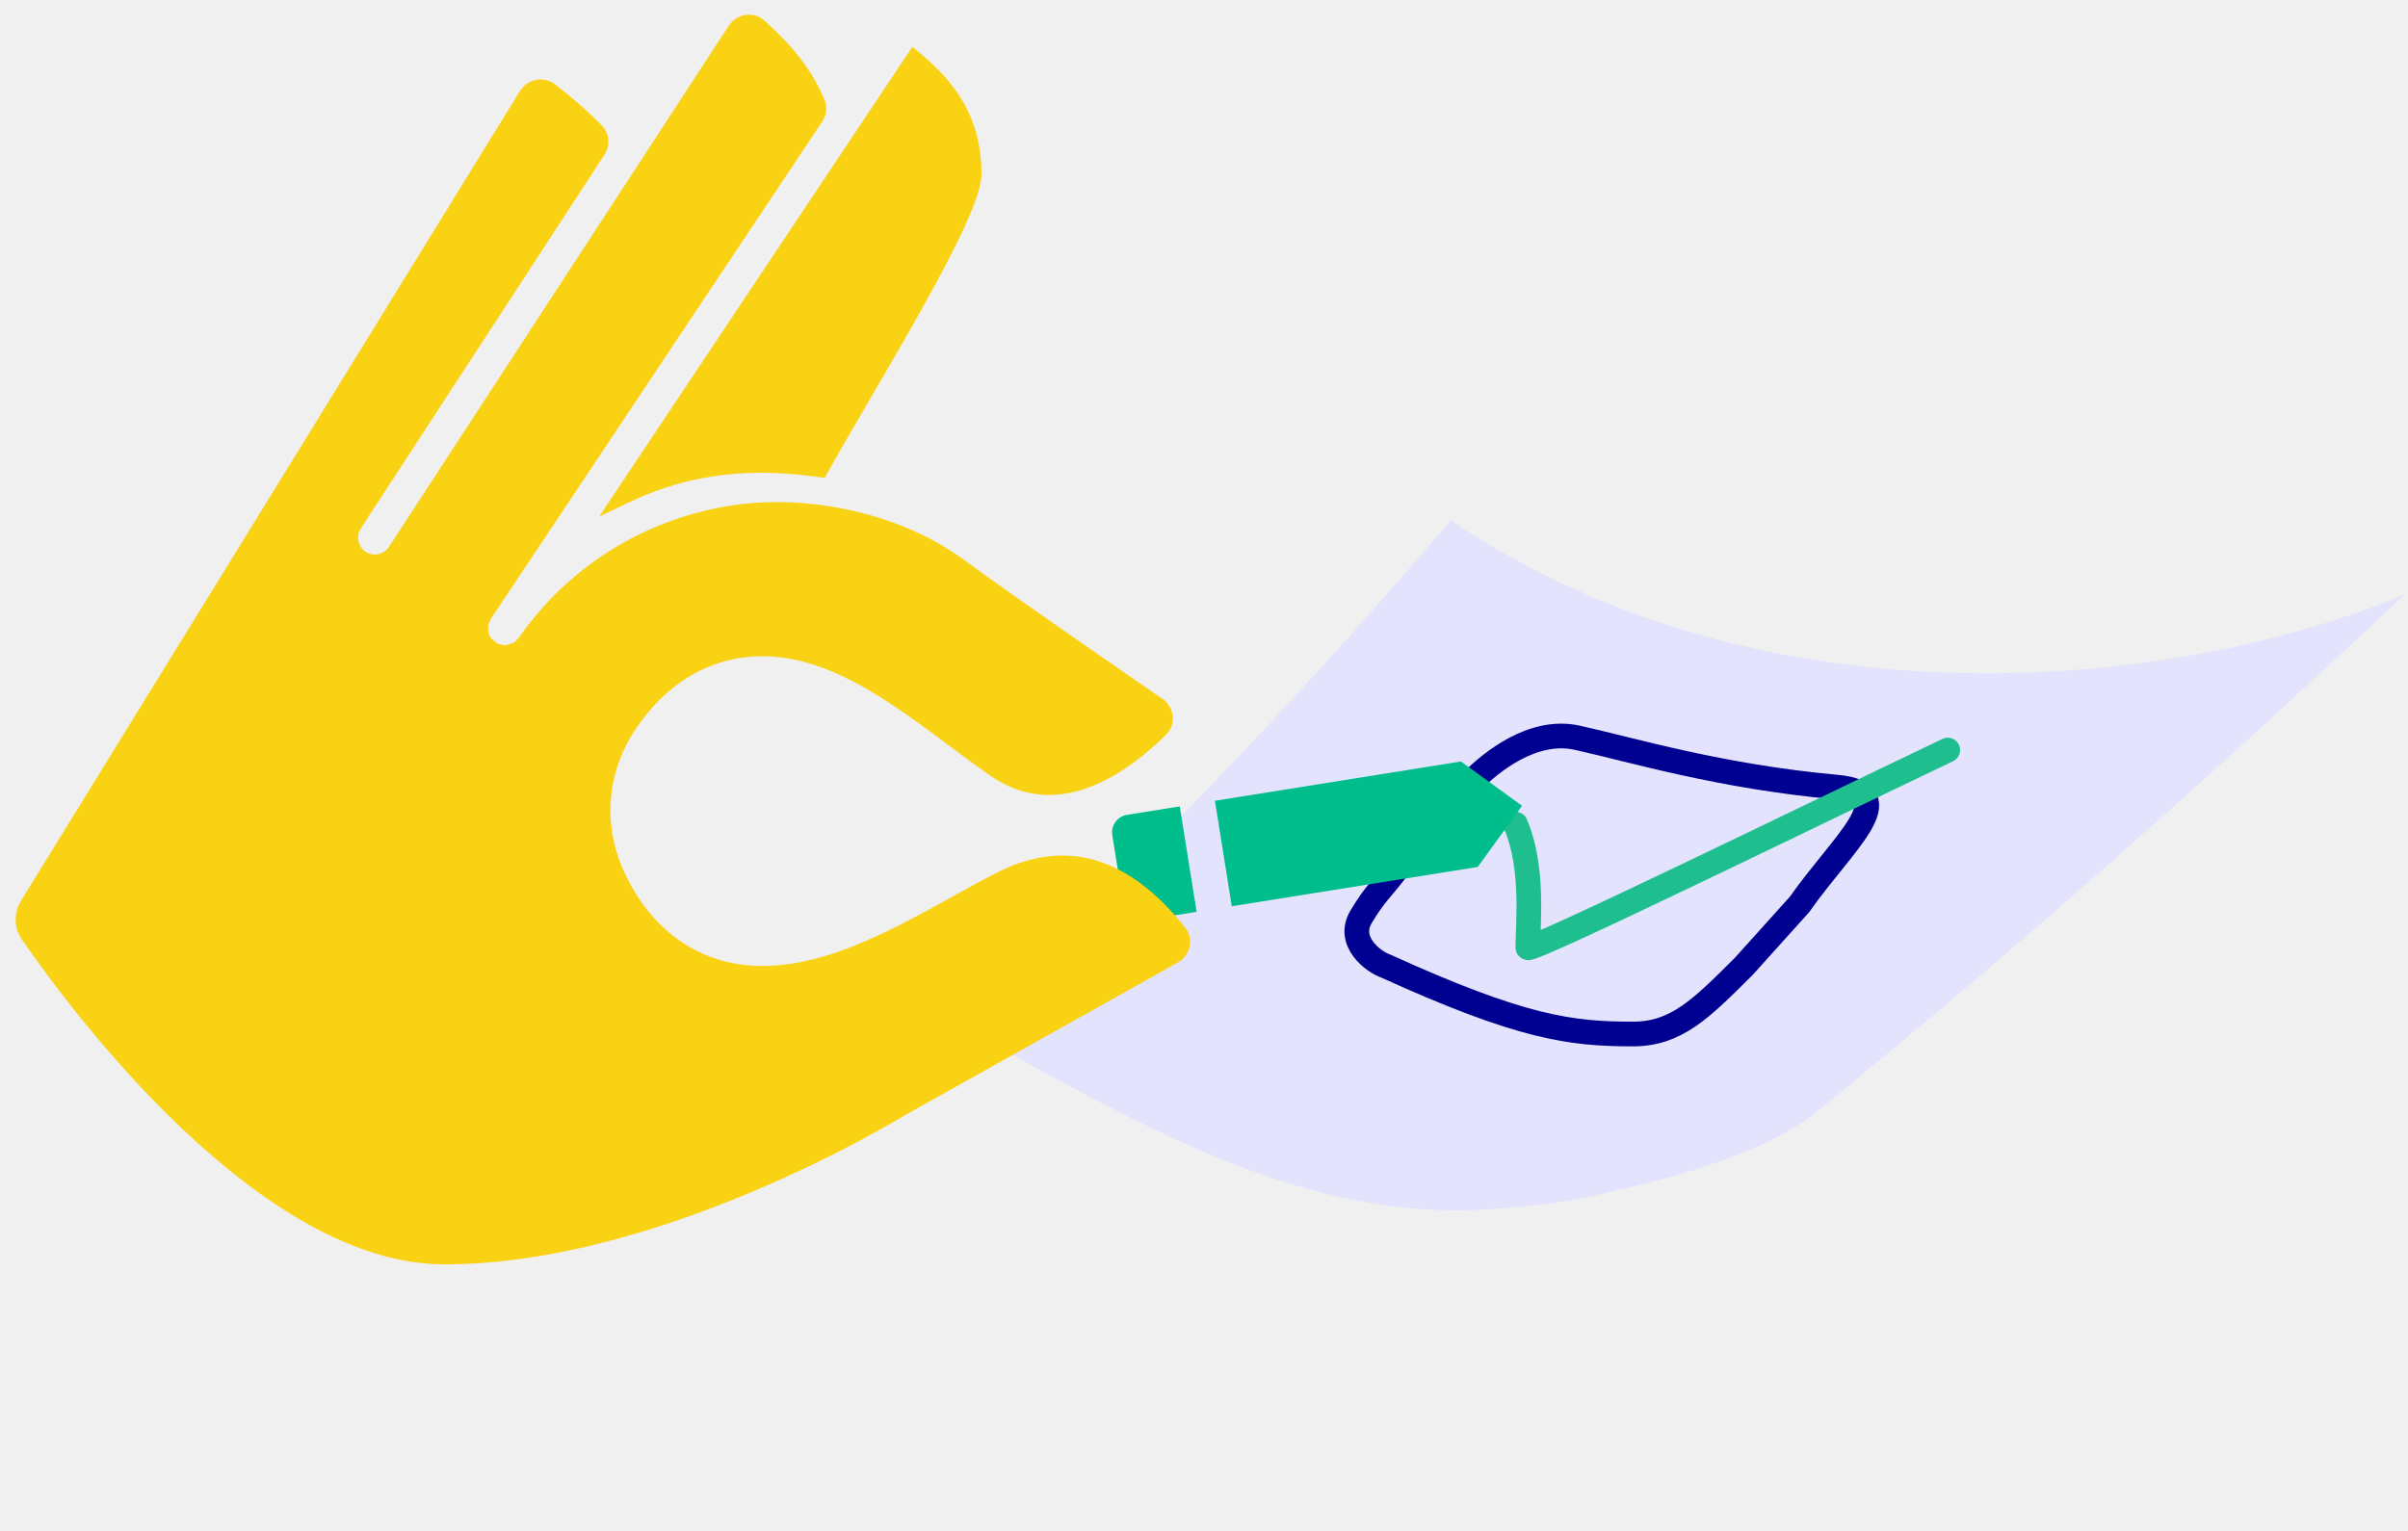
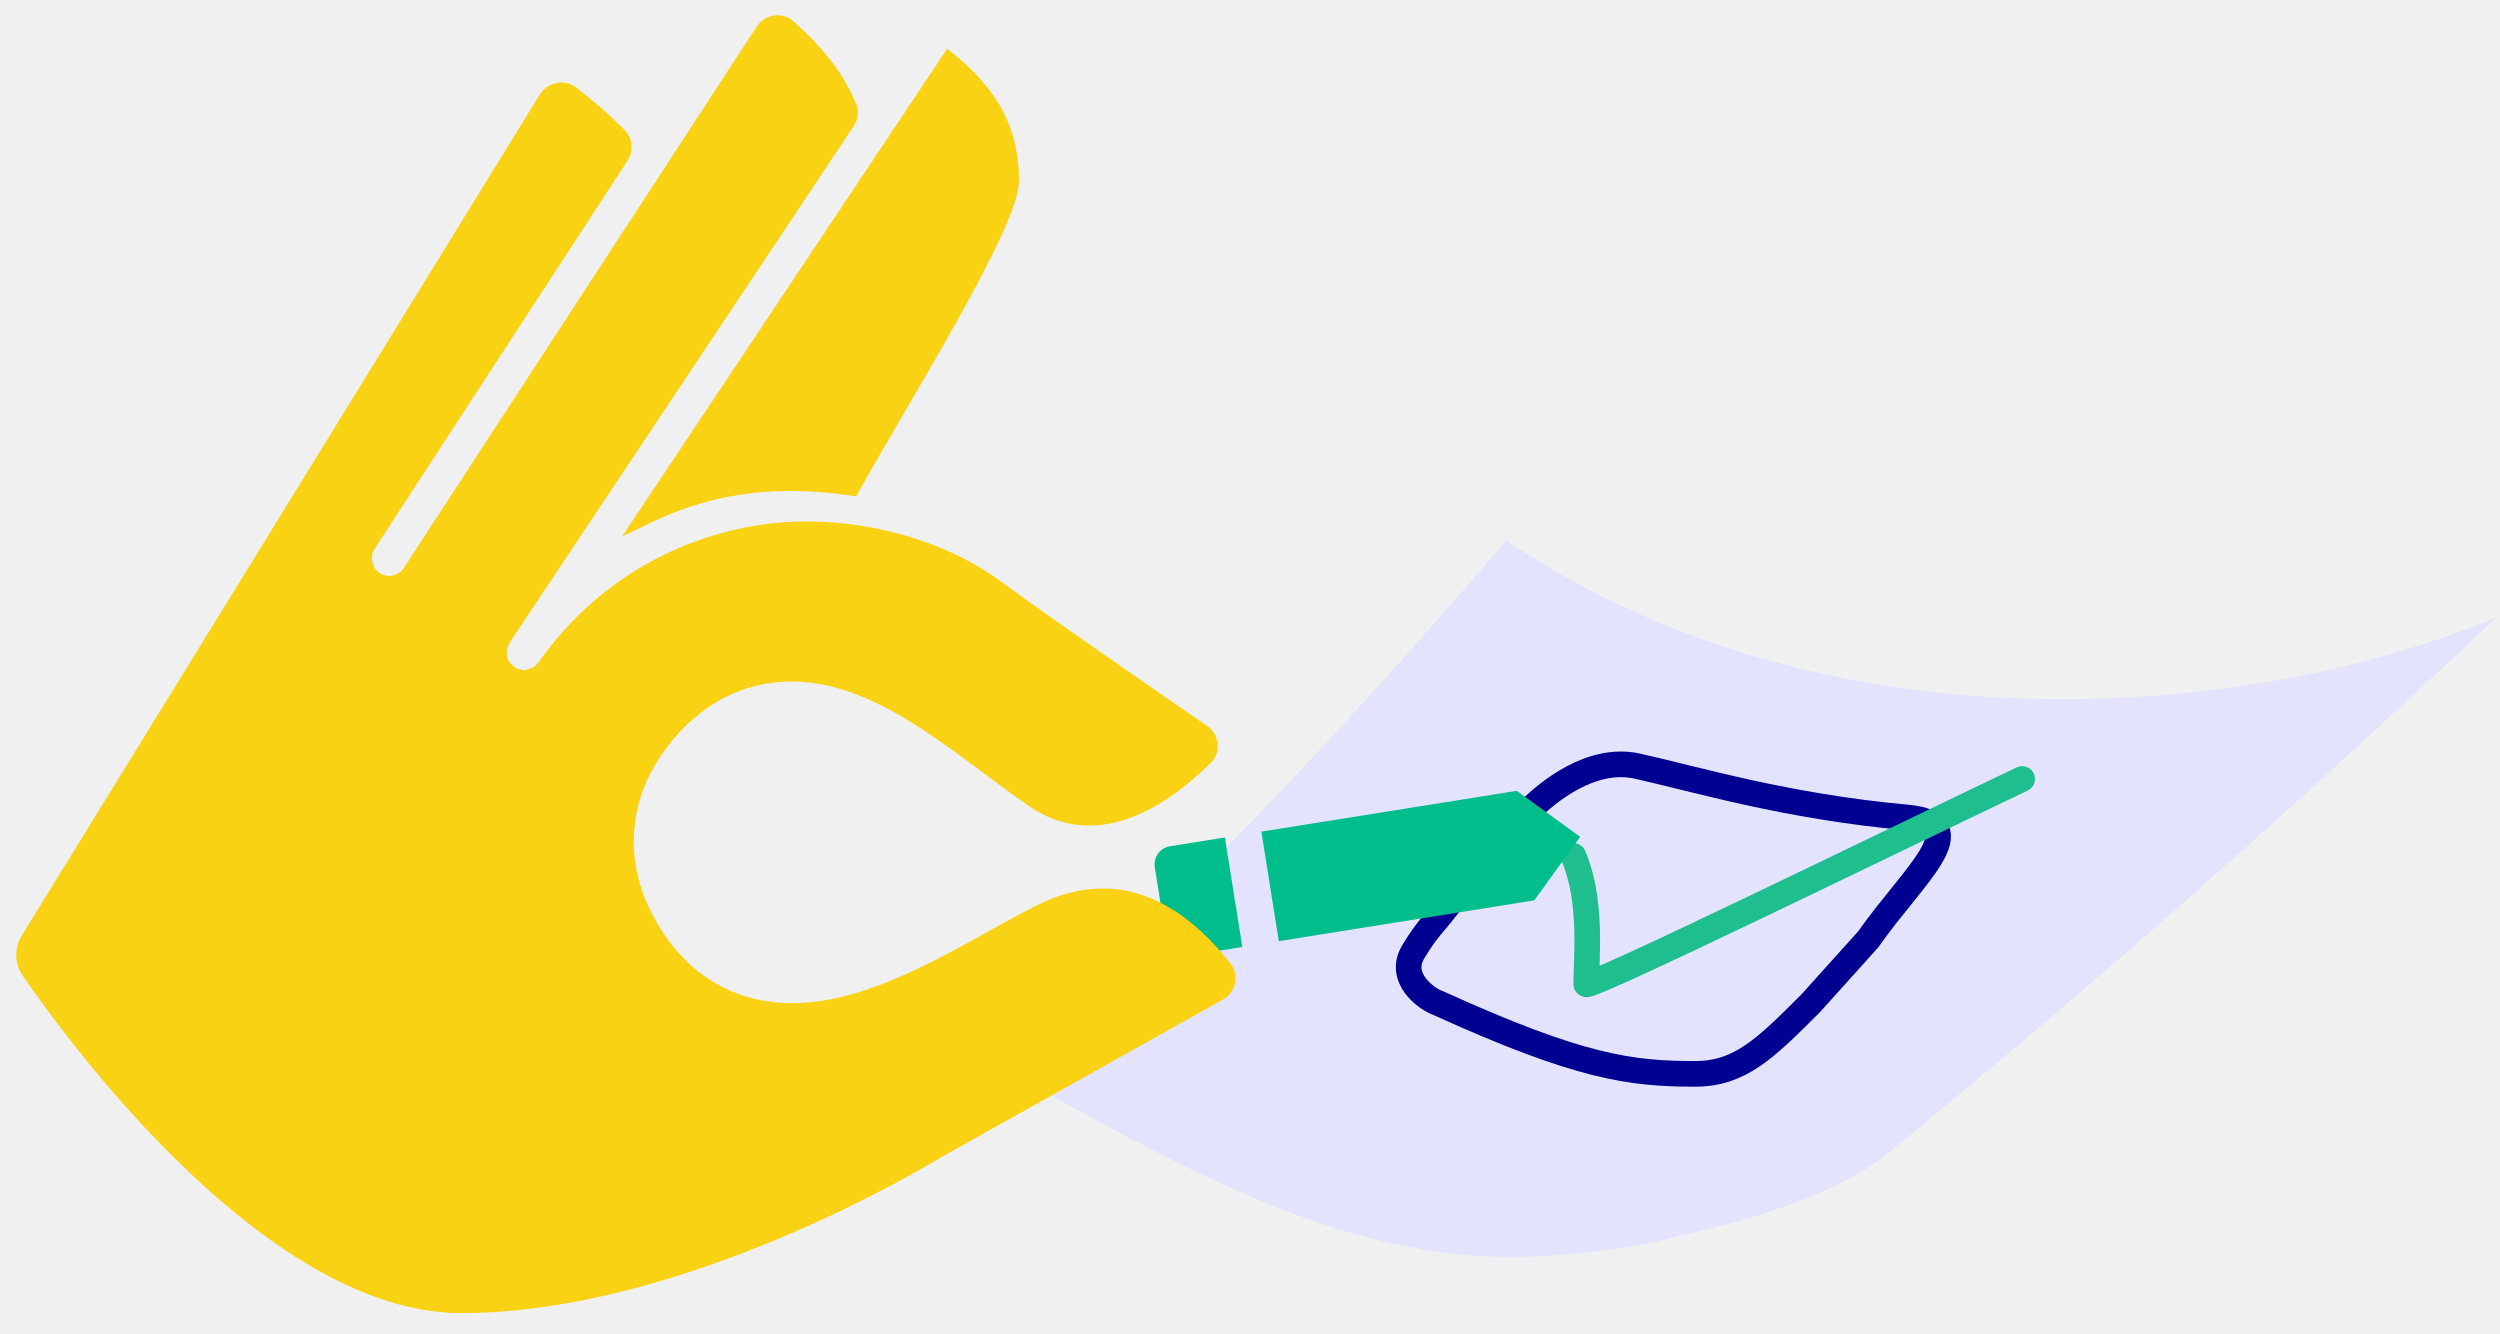
- <svg xmlns="http://www.w3.org/2000/svg" width="195" height="124" viewBox="0 0 195 124" fill="none">
+ <svg xmlns="http://www.w3.org/2000/svg" width="195" height="104" viewBox="0 0 195 104" fill="none">
  <path d="M194.727 48.164C175.571 56.097 142.697 59.149 117.494 42.155C102.218 59.994 89.04 73.296 77.678 83.023C94.009 92.225 107.046 99.481 122.405 97.798C125.54 97.56 128.208 97.121 130.484 96.514C138.174 94.897 144.217 92.436 146.938 90.208C155.421 83.266 170.743 70.672 194.727 48.164Z" fill="#E3E3FD" />
  <path d="M119.227 63.261C120.727 61.761 124.127 58.961 127.727 59.761C132.227 60.761 139.266 62.901 148.727 63.761C154.228 64.261 149.229 68.261 145.728 73.261L141.228 78.261C137.728 81.761 135.728 83.761 132.228 83.761C127.203 83.761 123.227 83.261 112.227 78.261C111.227 77.927 109.024 76.261 110.224 74.261C111.424 72.261 111.727 72.261 113.227 70.261" stroke="#000091" stroke-width="2" />
  <path d="M122.727 66.761C124.226 70.261 123.726 74.761 123.727 76.761C123.727 77.258 146.894 65.927 157.728 60.761" stroke="#1EBE8E" stroke-width="2" stroke-linecap="round" />
  <g clip-path="url(#clip0_8166_466089)">
    <path fill-rule="evenodd" clip-rule="evenodd" d="M99.747 73.412L99.748 73.411L98.385 64.867L118.305 61.683L123.255 65.272L119.668 70.227L99.747 73.412ZM90.984 73.353L90.075 67.655C89.949 66.869 90.484 66.13 91.27 66.004L95.539 65.323L96.903 73.866L92.634 74.549C91.848 74.675 91.11 74.139 90.984 73.353Z" fill="#00BE8B" />
  </g>
  <path d="M50.759 40.773L48.516 41.852L73.878 3.797C77.311 6.477 79.481 9.436 79.481 14.136C79.481 17.704 71.013 31.088 66.778 38.716C61.016 37.835 55.981 38.26 50.759 40.773Z" fill="#FAD214" />
  <path d="M35.971 102.421C21.007 102.421 5.806 81.952 1.765 76.097C1.111 75.151 1.11 73.928 1.713 72.949L42.098 7.385C42.709 6.393 44.039 6.126 44.959 6.841C46.288 7.874 47.562 8.964 48.739 10.169C49.363 10.809 49.427 11.796 48.938 12.546L29.214 42.811C28.814 43.42 29.005 44.3 29.608 44.696C30.235 45.107 31.083 44.93 31.493 44.303L59.008 2.093C59.65 1.109 61.005 0.88 61.885 1.659C63.95 3.486 65.752 5.57 66.79 8.145C67.018 8.709 66.92 9.344 66.583 9.849L39.751 50.123L39.564 50.544C39.535 50.705 39.513 50.85 39.524 51.014C39.528 51.162 39.567 51.318 39.63 51.451L39.793 51.726L40.236 52.101L40.393 52.176L40.865 52.265L41.065 52.247L41.603 52.058L41.759 51.931L41.99 51.687C45.937 46.03 51.861 42.251 58.666 41.041C65.469 39.832 73.107 41.711 77.988 45.299C81.737 48.055 90.337 53.995 94.125 56.602C95.112 57.281 95.285 58.671 94.433 59.512C90.626 63.267 85.351 66.343 80.292 62.897C75.312 59.495 69.654 54.189 63.573 53.299C58.836 52.604 54.595 54.572 51.626 58.831C49.084 62.484 48.736 66.897 50.675 70.91C52.942 75.585 56.825 78.193 61.611 78.247C68.299 78.321 75.103 73.537 80.812 70.647C87.021 67.515 92.077 70.207 95.986 75.158C96.711 76.076 96.39 77.405 95.369 77.977L73.398 90.272C72.456 90.83 53.431 102.421 35.971 102.421Z" fill="#FAD214" />
  <defs>
    <clipPath id="clip0_8166_466089">
      <rect width="34.592" height="34.601" fill="white" transform="matrix(-0.809544 -0.587059 0.586383 -0.810034 109 92.3354)" />
    </clipPath>
  </defs>
</svg>
